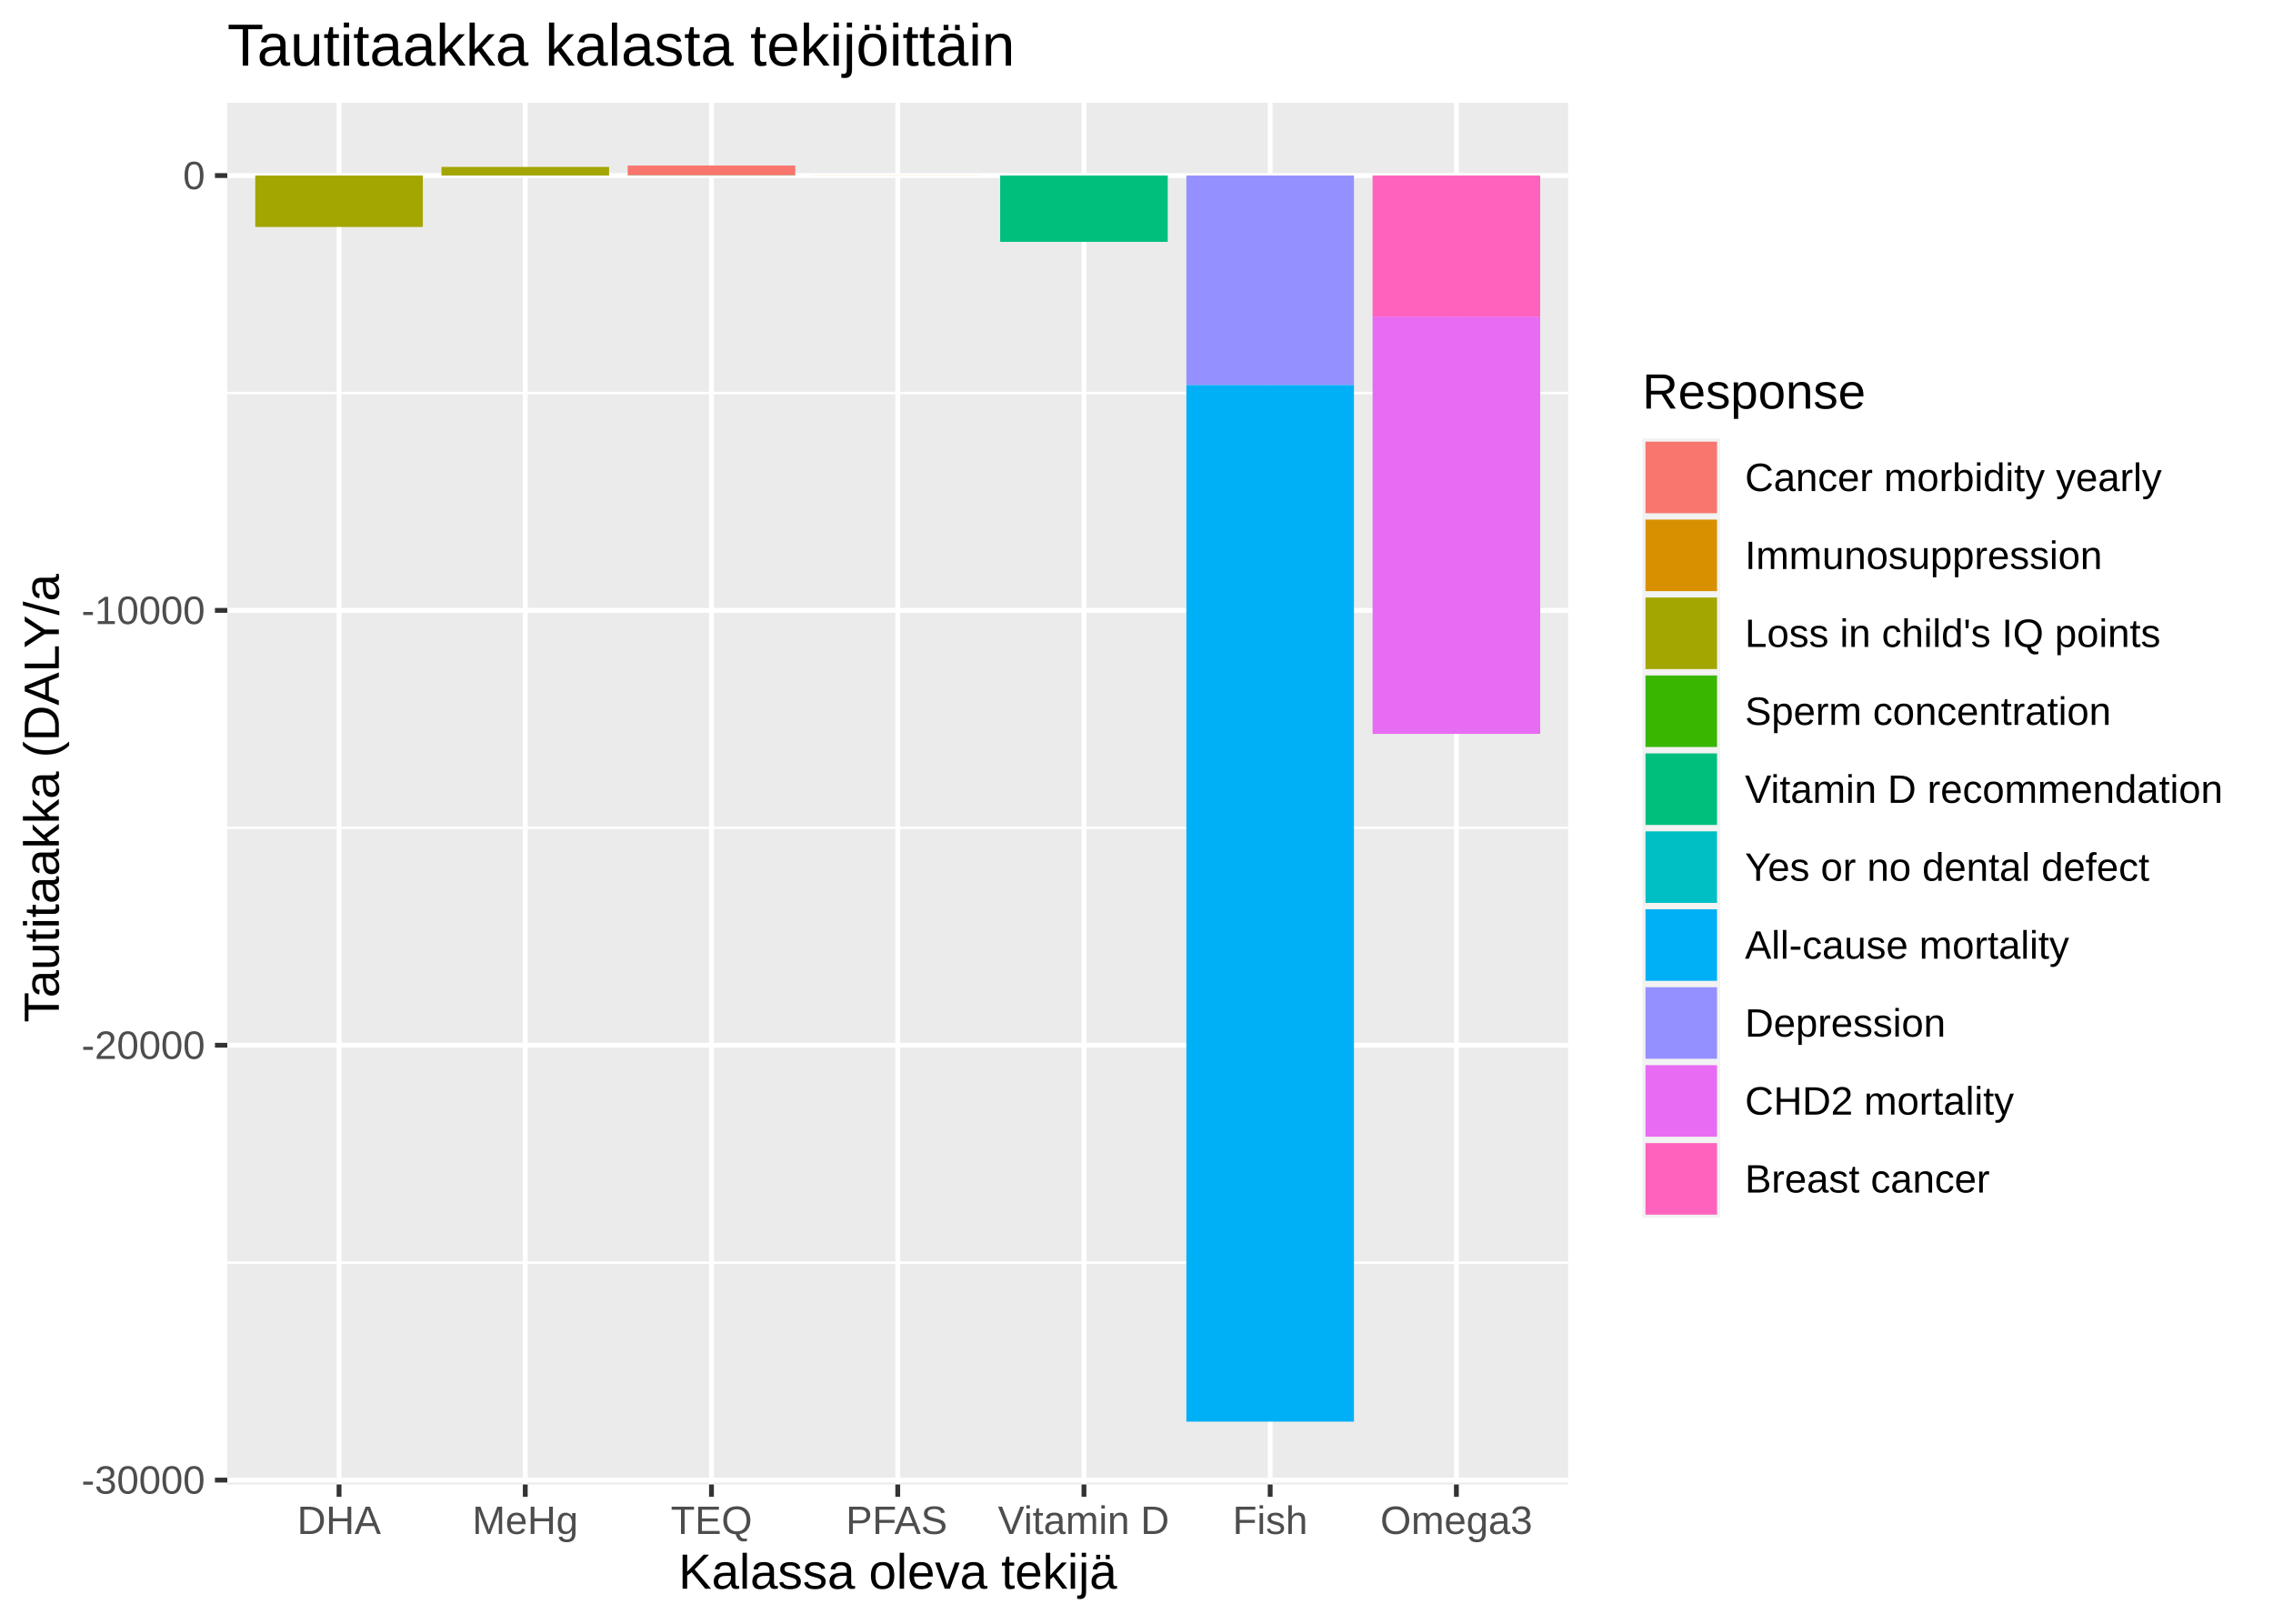
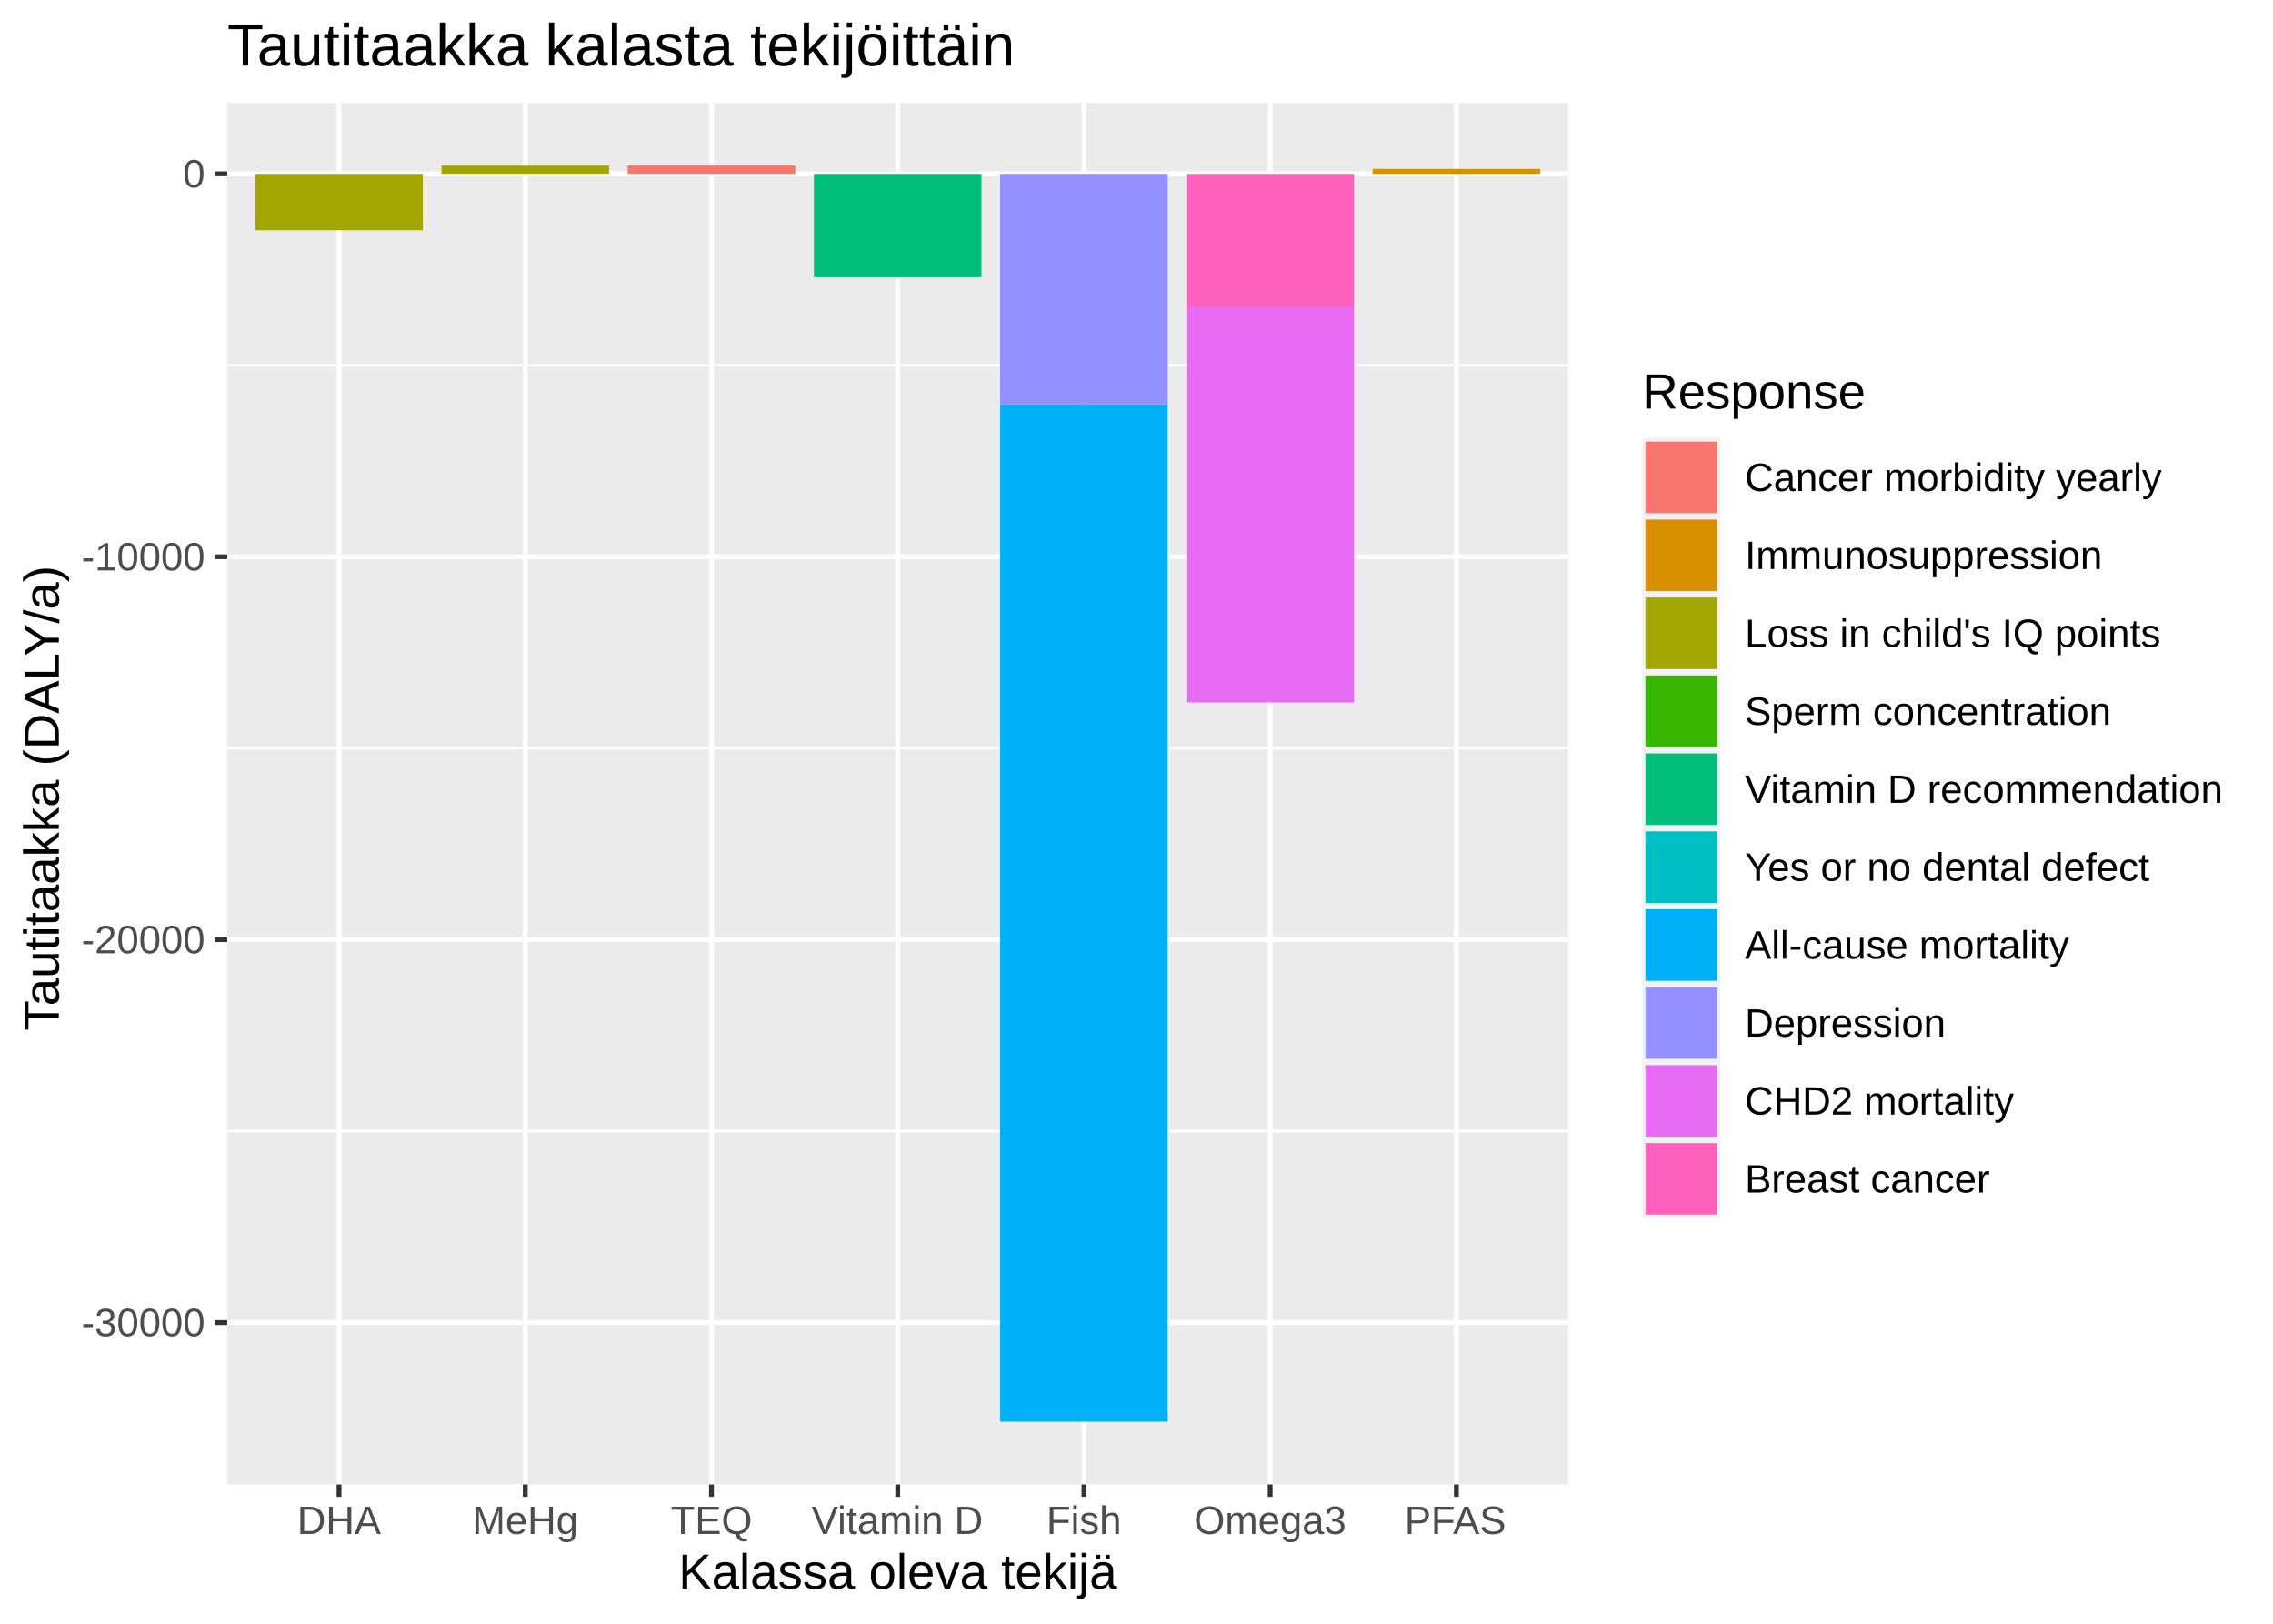
<svg xmlns="http://www.w3.org/2000/svg" viewBox="0 0 504.00 360.00">
  <defs>
    <style type="text/css">
    line, polyline, polygon, path, rect, circle {
      fill: none;
      stroke: #000000;
      stroke-linecap: round;
      stroke-linejoin: round;
      stroke-miterlimit: 10.00;
    }
  </style>
  </defs>
  <rect width="100%" height="100%" style="stroke: none; fill: #FFFFFF;" />
  <rect x="0" y="0" width="504.00" height="360.00" style="stroke-width: 1.07; stroke: #FFFFFF; fill: #FFFFFF;" />
  <defs>
    <clipPath id="cpNTAuNDB8MzQ3LjcxfDMyOS4xMnwyMi43OA==">
      <rect x="50.40" y="22.78" width="297.31" height="306.34" />
    </clipPath>
  </defs>
  <rect x="50.40" y="22.78" width="297.31" height="306.34" style="stroke-width: 1.07; stroke: none; fill: #EBEBEB;" clip-path="url(#cpNTAuNDB8MzQ3LjcxfDMyOS4xMnwyMi43OA==)" />
-   <polyline points="50.40,279.94 347.71,279.94 " style="stroke-width: 0.53; stroke: #FFFFFF; stroke-linecap: butt;" clip-path="url(#cpNTAuNDB8MzQ3LjcxfDMyOS4xMnwyMi43OA==)" />
-   <polyline points="50.40,183.53 347.71,183.53 " style="stroke-width: 0.53; stroke: #FFFFFF; stroke-linecap: butt;" clip-path="url(#cpNTAuNDB8MzQ3LjcxfDMyOS4xMnwyMi43OA==)" />
-   <polyline points="50.40,87.13 347.71,87.13 " style="stroke-width: 0.53; stroke: #FFFFFF; stroke-linecap: butt;" clip-path="url(#cpNTAuNDB8MzQ3LjcxfDMyOS4xMnwyMi43OA==)" />
-   <polyline points="50.40,328.15 347.71,328.15 " style="stroke-width: 1.07; stroke: #FFFFFF; stroke-linecap: butt;" clip-path="url(#cpNTAuNDB8MzQ3LjcxfDMyOS4xMnwyMi43OA==)" />
-   <polyline points="50.40,231.74 347.71,231.74 " style="stroke-width: 1.07; stroke: #FFFFFF; stroke-linecap: butt;" clip-path="url(#cpNTAuNDB8MzQ3LjcxfDMyOS4xMnwyMi43OA==)" />
-   <polyline points="50.40,135.33 347.71,135.33 " style="stroke-width: 1.07; stroke: #FFFFFF; stroke-linecap: butt;" clip-path="url(#cpNTAuNDB8MzQ3LjcxfDMyOS4xMnwyMi43OA==)" />
-   <polyline points="50.40,38.92 347.71,38.92 " style="stroke-width: 1.07; stroke: #FFFFFF; stroke-linecap: butt;" clip-path="url(#cpNTAuNDB8MzQ3LjcxfDMyOS4xMnwyMi43OA==)" />
+   <polyline points="50.40,250.79 347.71,250.79 " style="stroke-width: 0.53; stroke: #FFFFFF; stroke-linecap: butt;" clip-path="url(#cpNTAuNDB8MzQ3LjcxfDMyOS4xMnwyMi43OA==)" />
+   <polyline points="50.40,165.89 347.71,165.89 " style="stroke-width: 0.53; stroke: #FFFFFF; stroke-linecap: butt;" clip-path="url(#cpNTAuNDB8MzQ3LjcxfDMyOS4xMnwyMi43OA==)" />
+   <polyline points="50.40,80.99 347.71,80.99 " style="stroke-width: 0.53; stroke: #FFFFFF; stroke-linecap: butt;" clip-path="url(#cpNTAuNDB8MzQ3LjcxfDMyOS4xMnwyMi43OA==)" />
+   <polyline points="50.40,293.23 347.71,293.23 " style="stroke-width: 1.07; stroke: #FFFFFF; stroke-linecap: butt;" clip-path="url(#cpNTAuNDB8MzQ3LjcxfDMyOS4xMnwyMi43OA==)" />
+   <polyline points="50.40,208.34 347.71,208.34 " style="stroke-width: 1.07; stroke: #FFFFFF; stroke-linecap: butt;" clip-path="url(#cpNTAuNDB8MzQ3LjcxfDMyOS4xMnwyMi43OA==)" />
+   <polyline points="50.40,123.44 347.71,123.44 " style="stroke-width: 1.07; stroke: #FFFFFF; stroke-linecap: butt;" clip-path="url(#cpNTAuNDB8MzQ3LjcxfDMyOS4xMnwyMi43OA==)" />
+   <polyline points="50.40,38.55 347.71,38.55 " style="stroke-width: 1.07; stroke: #FFFFFF; stroke-linecap: butt;" clip-path="url(#cpNTAuNDB8MzQ3LjcxfDMyOS4xMnwyMi43OA==)" />
  <polyline points="75.18,329.12 75.18,22.78 " style="stroke-width: 1.07; stroke: #FFFFFF; stroke-linecap: butt;" clip-path="url(#cpNTAuNDB8MzQ3LjcxfDMyOS4xMnwyMi43OA==)" />
  <polyline points="116.47,329.12 116.47,22.78 " style="stroke-width: 1.07; stroke: #FFFFFF; stroke-linecap: butt;" clip-path="url(#cpNTAuNDB8MzQ3LjcxfDMyOS4xMnwyMi43OA==)" />
  <polyline points="157.76,329.12 157.76,22.78 " style="stroke-width: 1.07; stroke: #FFFFFF; stroke-linecap: butt;" clip-path="url(#cpNTAuNDB8MzQ3LjcxfDMyOS4xMnwyMi43OA==)" />
  <polyline points="199.06,329.12 199.06,22.78 " style="stroke-width: 1.07; stroke: #FFFFFF; stroke-linecap: butt;" clip-path="url(#cpNTAuNDB8MzQ3LjcxfDMyOS4xMnwyMi43OA==)" />
  <polyline points="240.35,329.12 240.35,22.78 " style="stroke-width: 1.07; stroke: #FFFFFF; stroke-linecap: butt;" clip-path="url(#cpNTAuNDB8MzQ3LjcxfDMyOS4xMnwyMi43OA==)" />
  <polyline points="281.64,329.12 281.64,22.78 " style="stroke-width: 1.07; stroke: #FFFFFF; stroke-linecap: butt;" clip-path="url(#cpNTAuNDB8MzQ3LjcxfDMyOS4xMnwyMi43OA==)" />
  <polyline points="322.93,329.12 322.93,22.78 " style="stroke-width: 1.07; stroke: #FFFFFF; stroke-linecap: butt;" clip-path="url(#cpNTAuNDB8MzQ3LjcxfDMyOS4xMnwyMi43OA==)" />
-   <rect x="56.60" y="38.92" width="37.16" height="11.40" style="stroke-width: 1.07; stroke: none; stroke-linecap: square; stroke-linejoin: miter; fill: #A3A500;" clip-path="url(#cpNTAuNDB8MzQ3LjcxfDMyOS4xMnwyMi43OA==)" />
-   <rect x="97.89" y="37.01" width="37.16" height="1.91" style="stroke-width: 1.07; stroke: none; stroke-linecap: square; stroke-linejoin: miter; fill: #A3A500;" clip-path="url(#cpNTAuNDB8MzQ3LjcxfDMyOS4xMnwyMi43OA==)" />
-   <rect x="139.18" y="36.70" width="37.16" height="2.17" style="stroke-width: 1.07; stroke: none; stroke-linecap: square; stroke-linejoin: miter; fill: #F8766D;" clip-path="url(#cpNTAuNDB8MzQ3LjcxfDMyOS4xMnwyMi43OA==)" />
-   <rect x="139.18" y="38.87" width="37.16" height="0.024" style="stroke-width: 1.07; stroke: none; stroke-linecap: square; stroke-linejoin: miter; fill: #39B600;" clip-path="url(#cpNTAuNDB8MzQ3LjcxfDMyOS4xMnwyMi43OA==)" />
-   <rect x="139.18" y="38.90" width="37.16" height="0.022" style="stroke-width: 1.07; stroke: none; stroke-linecap: square; stroke-linejoin: miter; fill: #00BFC4;" clip-path="url(#cpNTAuNDB8MzQ3LjcxfDMyOS4xMnwyMi43OA==)" />
-   <rect x="180.47" y="38.90" width="37.16" height="0.019" style="stroke-width: 1.07; stroke: none; stroke-linecap: square; stroke-linejoin: miter; fill: #D89000;" clip-path="url(#cpNTAuNDB8MzQ3LjcxfDMyOS4xMnwyMi43OA==)" />
-   <rect x="221.77" y="38.92" width="37.16" height="14.70" style="stroke-width: 1.07; stroke: none; stroke-linecap: square; stroke-linejoin: miter; fill: #00BF7D;" clip-path="url(#cpNTAuNDB8MzQ3LjcxfDMyOS4xMnwyMi43OA==)" />
-   <rect x="263.06" y="85.34" width="37.16" height="229.85" style="stroke-width: 1.07; stroke: none; stroke-linecap: square; stroke-linejoin: miter; fill: #00B0F6;" clip-path="url(#cpNTAuNDB8MzQ3LjcxfDMyOS4xMnwyMi43OA==)" />
-   <rect x="263.06" y="38.92" width="37.16" height="46.42" style="stroke-width: 1.07; stroke: none; stroke-linecap: square; stroke-linejoin: miter; fill: #9590FF;" clip-path="url(#cpNTAuNDB8MzQ3LjcxfDMyOS4xMnwyMi43OA==)" />
-   <rect x="304.35" y="70.19" width="37.16" height="92.52" style="stroke-width: 1.07; stroke: none; stroke-linecap: square; stroke-linejoin: miter; fill: #E76BF3;" clip-path="url(#cpNTAuNDB8MzQ3LjcxfDMyOS4xMnwyMi43OA==)" />
-   <rect x="304.35" y="38.92" width="37.16" height="31.27" style="stroke-width: 1.07; stroke: none; stroke-linecap: square; stroke-linejoin: miter; fill: #FF62BC;" clip-path="url(#cpNTAuNDB8MzQ3LjcxfDMyOS4xMnwyMi43OA==)" />
+   <rect x="56.60" y="38.55" width="37.16" height="12.50" style="stroke-width: 1.07; stroke: none; stroke-linecap: square; stroke-linejoin: miter; fill: #A3A500;" clip-path="url(#cpNTAuNDB8MzQ3LjcxfDMyOS4xMnwyMi43OA==)" />
+   <rect x="97.89" y="36.73" width="37.16" height="1.81" style="stroke-width: 1.07; stroke: none; stroke-linecap: square; stroke-linejoin: miter; fill: #A3A500;" clip-path="url(#cpNTAuNDB8MzQ3LjcxfDMyOS4xMnwyMi43OA==)" />
+   <rect x="139.18" y="36.70" width="37.16" height="1.79" style="stroke-width: 1.07; stroke: none; stroke-linecap: square; stroke-linejoin: miter; fill: #F8766D;" clip-path="url(#cpNTAuNDB8MzQ3LjcxfDMyOS4xMnwyMi43OA==)" />
+   <rect x="139.18" y="38.49" width="37.16" height="0.029" style="stroke-width: 1.07; stroke: none; stroke-linecap: square; stroke-linejoin: miter; fill: #39B600;" clip-path="url(#cpNTAuNDB8MzQ3LjcxfDMyOS4xMnwyMi43OA==)" />
+   <rect x="139.18" y="38.52" width="37.16" height="0.026" style="stroke-width: 1.07; stroke: none; stroke-linecap: square; stroke-linejoin: miter; fill: #00BFC4;" clip-path="url(#cpNTAuNDB8MzQ3LjcxfDMyOS4xMnwyMi43OA==)" />
+   <rect x="180.47" y="38.55" width="37.16" height="22.91" style="stroke-width: 1.07; stroke: none; stroke-linecap: square; stroke-linejoin: miter; fill: #00BF7D;" clip-path="url(#cpNTAuNDB8MzQ3LjcxfDMyOS4xMnwyMi43OA==)" />
+   <rect x="221.77" y="89.67" width="37.16" height="225.53" style="stroke-width: 1.07; stroke: none; stroke-linecap: square; stroke-linejoin: miter; fill: #00B0F6;" clip-path="url(#cpNTAuNDB8MzQ3LjcxfDMyOS4xMnwyMi43OA==)" />
+   <rect x="221.77" y="38.55" width="37.16" height="51.12" style="stroke-width: 1.07; stroke: none; stroke-linecap: square; stroke-linejoin: miter; fill: #9590FF;" clip-path="url(#cpNTAuNDB8MzQ3LjcxfDMyOS4xMnwyMi43OA==)" />
+   <rect x="263.06" y="68.13" width="37.16" height="87.60" style="stroke-width: 1.07; stroke: none; stroke-linecap: square; stroke-linejoin: miter; fill: #E76BF3;" clip-path="url(#cpNTAuNDB8MzQ3LjcxfDMyOS4xMnwyMi43OA==)" />
+   <rect x="263.06" y="38.55" width="37.16" height="29.59" style="stroke-width: 1.07; stroke: none; stroke-linecap: square; stroke-linejoin: miter; fill: #FF62BC;" clip-path="url(#cpNTAuNDB8MzQ3LjcxfDMyOS4xMnwyMi43OA==)" />
+   <rect x="304.35" y="37.45" width="37.16" height="1.10" style="stroke-width: 1.07; stroke: none; stroke-linecap: square; stroke-linejoin: miter; fill: #D89000;" clip-path="url(#cpNTAuNDB8MzQ3LjcxfDMyOS4xMnwyMi43OA==)" />
  <defs>
    <clipPath id="cpMC4wMHw1MDQuMDB8MzYwLjAwfDAuMDA=">
      <rect x="0.00" y="0.00" width="504.00" height="360.00" />
    </clipPath>
  </defs>
  <g clip-path="url(#cpMC4wMHw1MDQuMDB8MzYwLjAwfDAuMDA=)">
-     <text x="18.07" y="331.17" style="font-size: 8.80px; fill: #4D4D4D; font-family: Arimo;" textLength="27.40px" lengthAdjust="spacingAndGlyphs">-30000</text>
+     <text x="18.07" y="296.26" style="font-size: 8.80px; fill: #4D4D4D; font-family: Arimo;" textLength="27.40px" lengthAdjust="spacingAndGlyphs">-30000</text>
  </g>
  <g clip-path="url(#cpMC4wMHw1MDQuMDB8MzYwLjAwfDAuMDA=)">
-     <text x="18.07" y="234.77" style="font-size: 8.80px; fill: #4D4D4D; font-family: Arimo;" textLength="27.40px" lengthAdjust="spacingAndGlyphs">-20000</text>
+     <text x="18.07" y="211.36" style="font-size: 8.80px; fill: #4D4D4D; font-family: Arimo;" textLength="27.40px" lengthAdjust="spacingAndGlyphs">-20000</text>
  </g>
  <g clip-path="url(#cpMC4wMHw1MDQuMDB8MzYwLjAwfDAuMDA=)">
-     <text x="18.07" y="138.36" style="font-size: 8.80px; fill: #4D4D4D; font-family: Arimo;" textLength="27.40px" lengthAdjust="spacingAndGlyphs">-10000</text>
+     <text x="18.07" y="126.47" style="font-size: 8.80px; fill: #4D4D4D; font-family: Arimo;" textLength="27.40px" lengthAdjust="spacingAndGlyphs">-10000</text>
  </g>
  <g clip-path="url(#cpMC4wMHw1MDQuMDB8MzYwLjAwfDAuMDA=)">
-     <text x="40.58" y="41.95" style="font-size: 8.80px; fill: #4D4D4D; font-family: Arimo;" textLength="4.89px" lengthAdjust="spacingAndGlyphs">0</text>
+     <text x="40.58" y="41.57" style="font-size: 8.80px; fill: #4D4D4D; font-family: Arimo;" textLength="4.89px" lengthAdjust="spacingAndGlyphs">0</text>
  </g>
-   <polyline points="47.66,328.15 50.40,328.15 " style="stroke-width: 1.07; stroke: #333333; stroke-linecap: butt;" clip-path="url(#cpMC4wMHw1MDQuMDB8MzYwLjAwfDAuMDA=)" />
-   <polyline points="47.66,231.74 50.40,231.74 " style="stroke-width: 1.07; stroke: #333333; stroke-linecap: butt;" clip-path="url(#cpMC4wMHw1MDQuMDB8MzYwLjAwfDAuMDA=)" />
-   <polyline points="47.66,135.33 50.40,135.33 " style="stroke-width: 1.07; stroke: #333333; stroke-linecap: butt;" clip-path="url(#cpMC4wMHw1MDQuMDB8MzYwLjAwfDAuMDA=)" />
-   <polyline points="47.66,38.92 50.40,38.92 " style="stroke-width: 1.07; stroke: #333333; stroke-linecap: butt;" clip-path="url(#cpMC4wMHw1MDQuMDB8MzYwLjAwfDAuMDA=)" />
+   <polyline points="47.66,293.23 50.40,293.23 " style="stroke-width: 1.07; stroke: #333333; stroke-linecap: butt;" clip-path="url(#cpMC4wMHw1MDQuMDB8MzYwLjAwfDAuMDA=)" />
+   <polyline points="47.66,208.34 50.40,208.34 " style="stroke-width: 1.07; stroke: #333333; stroke-linecap: butt;" clip-path="url(#cpMC4wMHw1MDQuMDB8MzYwLjAwfDAuMDA=)" />
+   <polyline points="47.66,123.44 50.40,123.44 " style="stroke-width: 1.07; stroke: #333333; stroke-linecap: butt;" clip-path="url(#cpMC4wMHw1MDQuMDB8MzYwLjAwfDAuMDA=)" />
+   <polyline points="47.66,38.55 50.40,38.55 " style="stroke-width: 1.07; stroke: #333333; stroke-linecap: butt;" clip-path="url(#cpMC4wMHw1MDQuMDB8MzYwLjAwfDAuMDA=)" />
  <polyline points="75.18,331.86 75.18,329.12 " style="stroke-width: 1.07; stroke: #333333; stroke-linecap: butt;" clip-path="url(#cpMC4wMHw1MDQuMDB8MzYwLjAwfDAuMDA=)" />
  <polyline points="116.47,331.86 116.47,329.12 " style="stroke-width: 1.07; stroke: #333333; stroke-linecap: butt;" clip-path="url(#cpMC4wMHw1MDQuMDB8MzYwLjAwfDAuMDA=)" />
  <polyline points="157.76,331.86 157.76,329.12 " style="stroke-width: 1.07; stroke: #333333; stroke-linecap: butt;" clip-path="url(#cpMC4wMHw1MDQuMDB8MzYwLjAwfDAuMDA=)" />
  <polyline points="199.06,331.86 199.06,329.12 " style="stroke-width: 1.07; stroke: #333333; stroke-linecap: butt;" clip-path="url(#cpMC4wMHw1MDQuMDB8MzYwLjAwfDAuMDA=)" />
  <polyline points="240.35,331.86 240.35,329.12 " style="stroke-width: 1.07; stroke: #333333; stroke-linecap: butt;" clip-path="url(#cpMC4wMHw1MDQuMDB8MzYwLjAwfDAuMDA=)" />
  <polyline points="281.64,331.86 281.64,329.12 " style="stroke-width: 1.07; stroke: #333333; stroke-linecap: butt;" clip-path="url(#cpMC4wMHw1MDQuMDB8MzYwLjAwfDAuMDA=)" />
  <polyline points="322.93,331.86 322.93,329.12 " style="stroke-width: 1.07; stroke: #333333; stroke-linecap: butt;" clip-path="url(#cpMC4wMHw1MDQuMDB8MzYwLjAwfDAuMDA=)" />
  <g clip-path="url(#cpMC4wMHw1MDQuMDB8MzYwLjAwfDAuMDA=)">
    <text x="65.89" y="340.10" style="font-size: 8.80px; fill: #4D4D4D; font-family: Arimo;" textLength="18.58px" lengthAdjust="spacingAndGlyphs">DHA</text>
  </g>
  <g clip-path="url(#cpMC4wMHw1MDQuMDB8MzYwLjAwfDAuMDA=)">
    <text x="104.73" y="340.10" style="font-size: 8.80px; fill: #4D4D4D; font-family: Arimo;" textLength="23.47px" lengthAdjust="spacingAndGlyphs">MeHg</text>
  </g>
  <g clip-path="url(#cpMC4wMHw1MDQuMDB8MzYwLjAwfDAuMDA=)">
    <text x="148.72" y="340.10" style="font-size: 8.80px; fill: #4D4D4D; font-family: Arimo;" textLength="18.09px" lengthAdjust="spacingAndGlyphs">TEQ</text>
  </g>
  <g clip-path="url(#cpMC4wMHw1MDQuMDB8MzYwLjAwfDAuMDA=)">
-     <text x="187.56" y="340.10" style="font-size: 8.80px; fill: #4D4D4D; font-family: Arimo;" textLength="22.98px" lengthAdjust="spacingAndGlyphs">PFAS</text>
+     <text x="179.98" y="340.10" style="font-size: 8.80px; fill: #4D4D4D; font-family: Arimo;" textLength="38.14px" lengthAdjust="spacingAndGlyphs">Vitamin D</text>
  </g>
  <g clip-path="url(#cpMC4wMHw1MDQuMDB8MzYwLjAwfDAuMDA=)">
-     <text x="221.28" y="340.10" style="font-size: 8.80px; fill: #4D4D4D; font-family: Arimo;" textLength="38.14px" lengthAdjust="spacingAndGlyphs">Vitamin D</text>
+     <text x="232.04" y="340.10" style="font-size: 8.80px; fill: #4D4D4D; font-family: Arimo;" textLength="16.62px" lengthAdjust="spacingAndGlyphs">Fish</text>
  </g>
  <g clip-path="url(#cpMC4wMHw1MDQuMDB8MzYwLjAwfDAuMDA=)">
-     <text x="273.33" y="340.10" style="font-size: 8.80px; fill: #4D4D4D; font-family: Arimo;" textLength="16.62px" lengthAdjust="spacingAndGlyphs">Fish</text>
+     <text x="264.77" y="340.10" style="font-size: 8.80px; fill: #4D4D4D; font-family: Arimo;" textLength="33.75px" lengthAdjust="spacingAndGlyphs">Omega3</text>
  </g>
  <g clip-path="url(#cpMC4wMHw1MDQuMDB8MzYwLjAwfDAuMDA=)">
-     <text x="306.06" y="340.10" style="font-size: 8.80px; fill: #4D4D4D; font-family: Arimo;" textLength="33.75px" lengthAdjust="spacingAndGlyphs">Omega3</text>
+     <text x="311.44" y="340.10" style="font-size: 8.80px; fill: #4D4D4D; font-family: Arimo;" textLength="22.98px" lengthAdjust="spacingAndGlyphs">PFAS</text>
  </g>
  <g clip-path="url(#cpMC4wMHw1MDQuMDB8MzYwLjAwfDAuMDA=)">
    <text x="150.45" y="352.24" style="font-size: 11.00px; font-family: Arimo;" textLength="97.22px" lengthAdjust="spacingAndGlyphs">Kalassa oleva tekijä</text>
  </g>
  <g clip-path="url(#cpMC4wMHw1MDQuMDB8MzYwLjAwfDAuMDA=)">
-     <text transform="translate(13.05,226.70) rotate(-90)" style="font-size: 11.00px; font-family: Arimo;" textLength="101.49px" lengthAdjust="spacingAndGlyphs">Tautitaakka (DALY/a</text>
+     <text transform="translate(13.05,228.53) rotate(-90)" style="font-size: 11.00px; font-family: Arimo;" textLength="105.16px" lengthAdjust="spacingAndGlyphs">Tautitaakka (DALY/a)</text>
  </g>
  <rect x="358.67" y="76.40" width="139.85" height="199.09" style="stroke-width: 1.07; stroke: none; fill: #FFFFFF;" clip-path="url(#cpMC4wMHw1MDQuMDB8MzYwLjAwfDAuMDA=)" />
  <g clip-path="url(#cpMC4wMHw1MDQuMDB8MzYwLjAwfDAuMDA=)">
    <text x="364.15" y="90.59" style="font-size: 11.00px; font-family: Arimo;" textLength="49.53px" lengthAdjust="spacingAndGlyphs">Response</text>
  </g>
  <rect x="364.15" y="97.21" width="17.28" height="17.28" style="stroke-width: 1.07; stroke: none; fill: #F2F2F2;" clip-path="url(#cpMC4wMHw1MDQuMDB8MzYwLjAwfDAuMDA=)" />
  <rect x="364.86" y="97.92" width="15.86" height="15.86" style="stroke-width: 1.07; stroke: none; stroke-linecap: square; stroke-linejoin: miter; fill: #F8766D;" clip-path="url(#cpMC4wMHw1MDQuMDB8MzYwLjAwfDAuMDA=)" />
  <rect x="364.15" y="114.49" width="17.28" height="17.28" style="stroke-width: 1.07; stroke: none; fill: #F2F2F2;" clip-path="url(#cpMC4wMHw1MDQuMDB8MzYwLjAwfDAuMDA=)" />
  <rect x="364.86" y="115.20" width="15.86" height="15.86" style="stroke-width: 1.07; stroke: none; stroke-linecap: square; stroke-linejoin: miter; fill: #D89000;" clip-path="url(#cpMC4wMHw1MDQuMDB8MzYwLjAwfDAuMDA=)" />
  <rect x="364.15" y="131.77" width="17.28" height="17.28" style="stroke-width: 1.07; stroke: none; fill: #F2F2F2;" clip-path="url(#cpMC4wMHw1MDQuMDB8MzYwLjAwfDAuMDA=)" />
  <rect x="364.86" y="132.48" width="15.86" height="15.86" style="stroke-width: 1.07; stroke: none; stroke-linecap: square; stroke-linejoin: miter; fill: #A3A500;" clip-path="url(#cpMC4wMHw1MDQuMDB8MzYwLjAwfDAuMDA=)" />
  <rect x="364.15" y="149.05" width="17.28" height="17.28" style="stroke-width: 1.07; stroke: none; fill: #F2F2F2;" clip-path="url(#cpMC4wMHw1MDQuMDB8MzYwLjAwfDAuMDA=)" />
  <rect x="364.86" y="149.76" width="15.86" height="15.86" style="stroke-width: 1.07; stroke: none; stroke-linecap: square; stroke-linejoin: miter; fill: #39B600;" clip-path="url(#cpMC4wMHw1MDQuMDB8MzYwLjAwfDAuMDA=)" />
  <rect x="364.15" y="166.33" width="17.28" height="17.28" style="stroke-width: 1.07; stroke: none; fill: #F2F2F2;" clip-path="url(#cpMC4wMHw1MDQuMDB8MzYwLjAwfDAuMDA=)" />
  <rect x="364.86" y="167.04" width="15.86" height="15.86" style="stroke-width: 1.07; stroke: none; stroke-linecap: square; stroke-linejoin: miter; fill: #00BF7D;" clip-path="url(#cpMC4wMHw1MDQuMDB8MzYwLjAwfDAuMDA=)" />
  <rect x="364.15" y="183.61" width="17.28" height="17.28" style="stroke-width: 1.07; stroke: none; fill: #F2F2F2;" clip-path="url(#cpMC4wMHw1MDQuMDB8MzYwLjAwfDAuMDA=)" />
  <rect x="364.86" y="184.32" width="15.86" height="15.86" style="stroke-width: 1.07; stroke: none; stroke-linecap: square; stroke-linejoin: miter; fill: #00BFC4;" clip-path="url(#cpMC4wMHw1MDQuMDB8MzYwLjAwfDAuMDA=)" />
  <rect x="364.15" y="200.89" width="17.28" height="17.28" style="stroke-width: 1.07; stroke: none; fill: #F2F2F2;" clip-path="url(#cpMC4wMHw1MDQuMDB8MzYwLjAwfDAuMDA=)" />
  <rect x="364.86" y="201.60" width="15.86" height="15.86" style="stroke-width: 1.07; stroke: none; stroke-linecap: square; stroke-linejoin: miter; fill: #00B0F6;" clip-path="url(#cpMC4wMHw1MDQuMDB8MzYwLjAwfDAuMDA=)" />
  <rect x="364.15" y="218.17" width="17.28" height="17.28" style="stroke-width: 1.07; stroke: none; fill: #F2F2F2;" clip-path="url(#cpMC4wMHw1MDQuMDB8MzYwLjAwfDAuMDA=)" />
  <rect x="364.86" y="218.88" width="15.86" height="15.86" style="stroke-width: 1.07; stroke: none; stroke-linecap: square; stroke-linejoin: miter; fill: #9590FF;" clip-path="url(#cpMC4wMHw1MDQuMDB8MzYwLjAwfDAuMDA=)" />
  <rect x="364.15" y="235.45" width="17.28" height="17.28" style="stroke-width: 1.07; stroke: none; fill: #F2F2F2;" clip-path="url(#cpMC4wMHw1MDQuMDB8MzYwLjAwfDAuMDA=)" />
  <rect x="364.86" y="236.16" width="15.86" height="15.86" style="stroke-width: 1.07; stroke: none; stroke-linecap: square; stroke-linejoin: miter; fill: #E76BF3;" clip-path="url(#cpMC4wMHw1MDQuMDB8MzYwLjAwfDAuMDA=)" />
  <rect x="364.15" y="252.73" width="17.28" height="17.28" style="stroke-width: 1.07; stroke: none; fill: #F2F2F2;" clip-path="url(#cpMC4wMHw1MDQuMDB8MzYwLjAwfDAuMDA=)" />
  <rect x="364.86" y="253.44" width="15.86" height="15.86" style="stroke-width: 1.07; stroke: none; stroke-linecap: square; stroke-linejoin: miter; fill: #FF62BC;" clip-path="url(#cpMC4wMHw1MDQuMDB8MzYwLjAwfDAuMDA=)" />
  <g clip-path="url(#cpMC4wMHw1MDQuMDB8MzYwLjAwfDAuMDA=)">
    <text x="386.91" y="108.88" style="font-size: 8.80px; font-family: Arimo;" textLength="92.43px" lengthAdjust="spacingAndGlyphs">Cancer morbidity yearly</text>
  </g>
  <g clip-path="url(#cpMC4wMHw1MDQuMDB8MzYwLjAwfDAuMDA=)">
    <text x="386.91" y="126.16" style="font-size: 8.80px; font-family: Arimo;" textLength="79.24px" lengthAdjust="spacingAndGlyphs">Immunosuppression</text>
  </g>
  <g clip-path="url(#cpMC4wMHw1MDQuMDB8MzYwLjAwfDAuMDA=)">
    <text x="386.91" y="143.44" style="font-size: 8.80px; font-family: Arimo;" textLength="92.17px" lengthAdjust="spacingAndGlyphs">Loss in child's IQ points</text>
  </g>
  <g clip-path="url(#cpMC4wMHw1MDQuMDB8MzYwLjAwfDAuMDA=)">
    <text x="386.91" y="160.72" style="font-size: 8.80px; font-family: Arimo;" textLength="81.20px" lengthAdjust="spacingAndGlyphs">Sperm concentration</text>
  </g>
  <g clip-path="url(#cpMC4wMHw1MDQuMDB8MzYwLjAwfDAuMDA=)">
    <text x="386.91" y="178.00" style="font-size: 8.80px; font-family: Arimo;" textLength="106.13px" lengthAdjust="spacingAndGlyphs">Vitamin D recommendation</text>
  </g>
  <g clip-path="url(#cpMC4wMHw1MDQuMDB8MzYwLjAwfDAuMDA=)">
    <text x="386.91" y="195.28" style="font-size: 8.80px; font-family: Arimo;" textLength="90.51px" lengthAdjust="spacingAndGlyphs">Yes or no dental defect</text>
  </g>
  <g clip-path="url(#cpMC4wMHw1MDQuMDB8MzYwLjAwfDAuMDA=)">
    <text x="386.91" y="212.56" style="font-size: 8.80px; font-family: Arimo;" textLength="71.89px" lengthAdjust="spacingAndGlyphs">All-cause mortality</text>
  </g>
  <g clip-path="url(#cpMC4wMHw1MDQuMDB8MzYwLjAwfDAuMDA=)">
    <text x="386.91" y="229.84" style="font-size: 8.80px; font-family: Arimo;" textLength="44.51px" lengthAdjust="spacingAndGlyphs">Depression</text>
  </g>
  <g clip-path="url(#cpMC4wMHw1MDQuMDB8MzYwLjAwfDAuMDA=)">
    <text x="386.91" y="247.12" style="font-size: 8.80px; font-family: Arimo;" textLength="59.65px" lengthAdjust="spacingAndGlyphs">CHD2 mortality</text>
  </g>
  <g clip-path="url(#cpMC4wMHw1MDQuMDB8MzYwLjAwfDAuMDA=)">
    <text x="386.91" y="264.40" style="font-size: 8.80px; font-family: Arimo;" textLength="54.29px" lengthAdjust="spacingAndGlyphs">Breast cancer</text>
  </g>
  <g clip-path="url(#cpMC4wMHw1MDQuMDB8MzYwLjAwfDAuMDA=)">
    <text x="50.40" y="14.56" style="font-size: 13.20px; font-family: Arimo;" textLength="176.09px" lengthAdjust="spacingAndGlyphs">Tautitaakka kalasta tekijöittäin</text>
  </g>
</svg>
